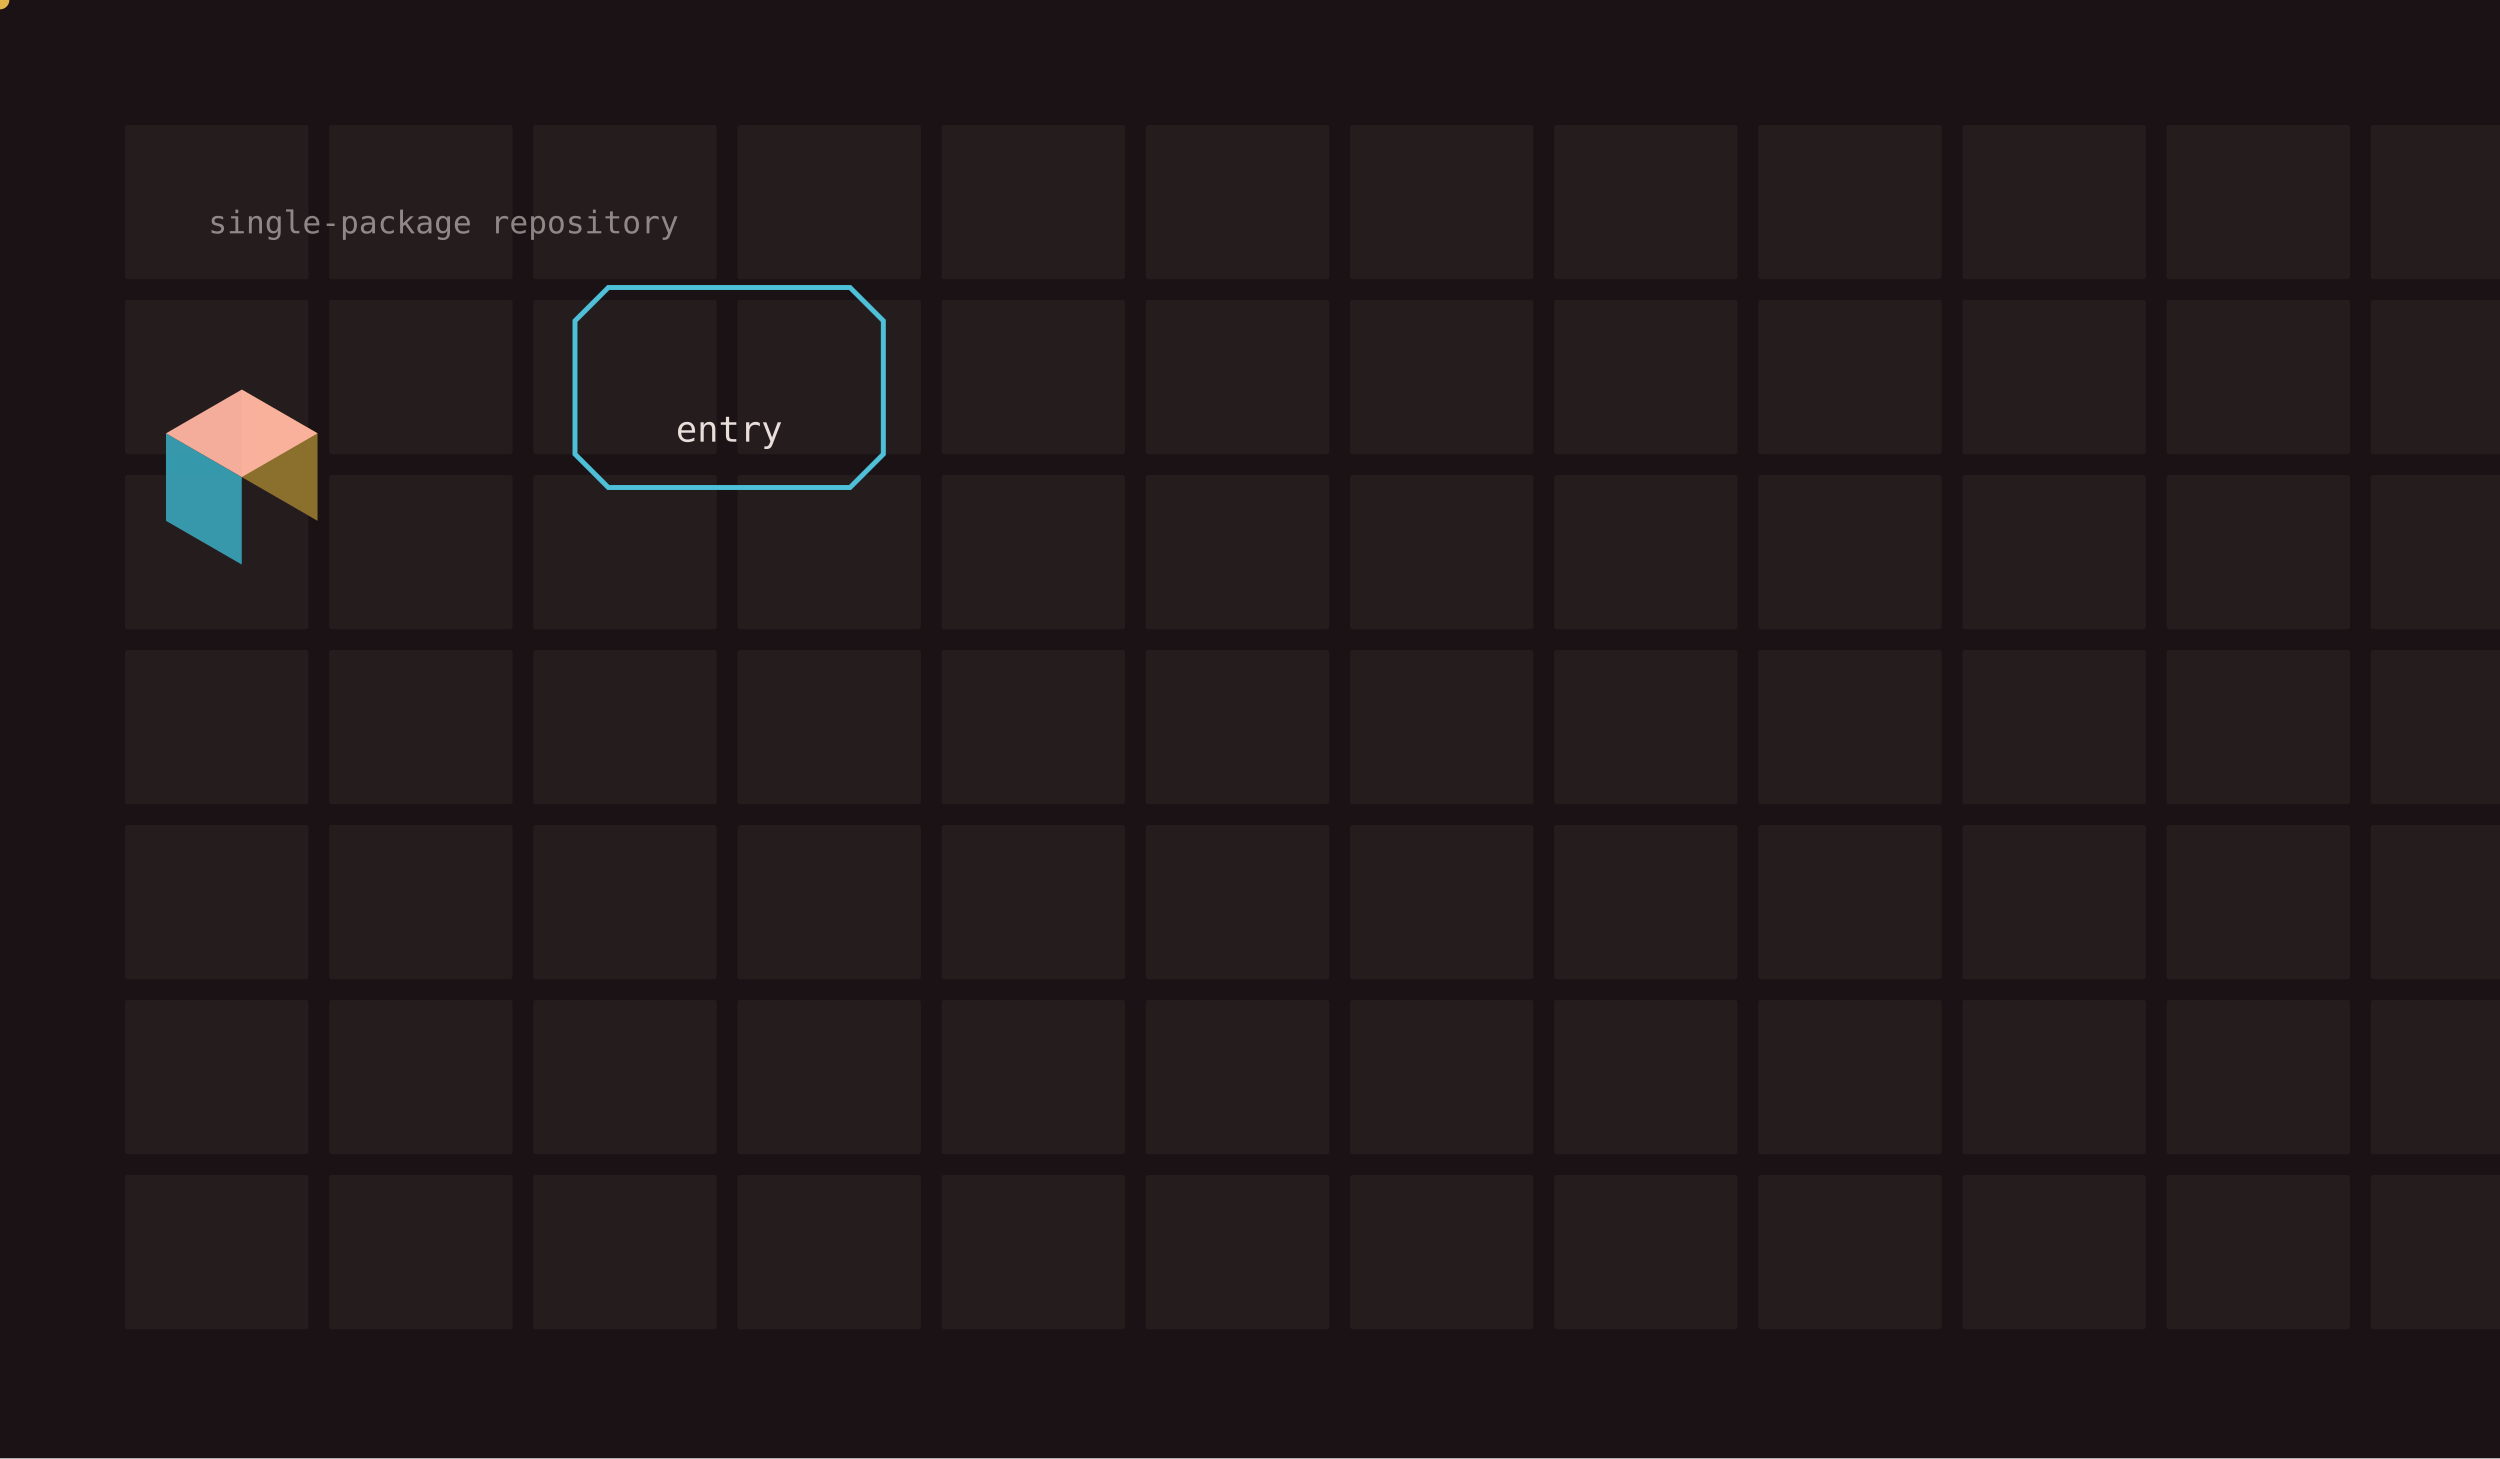
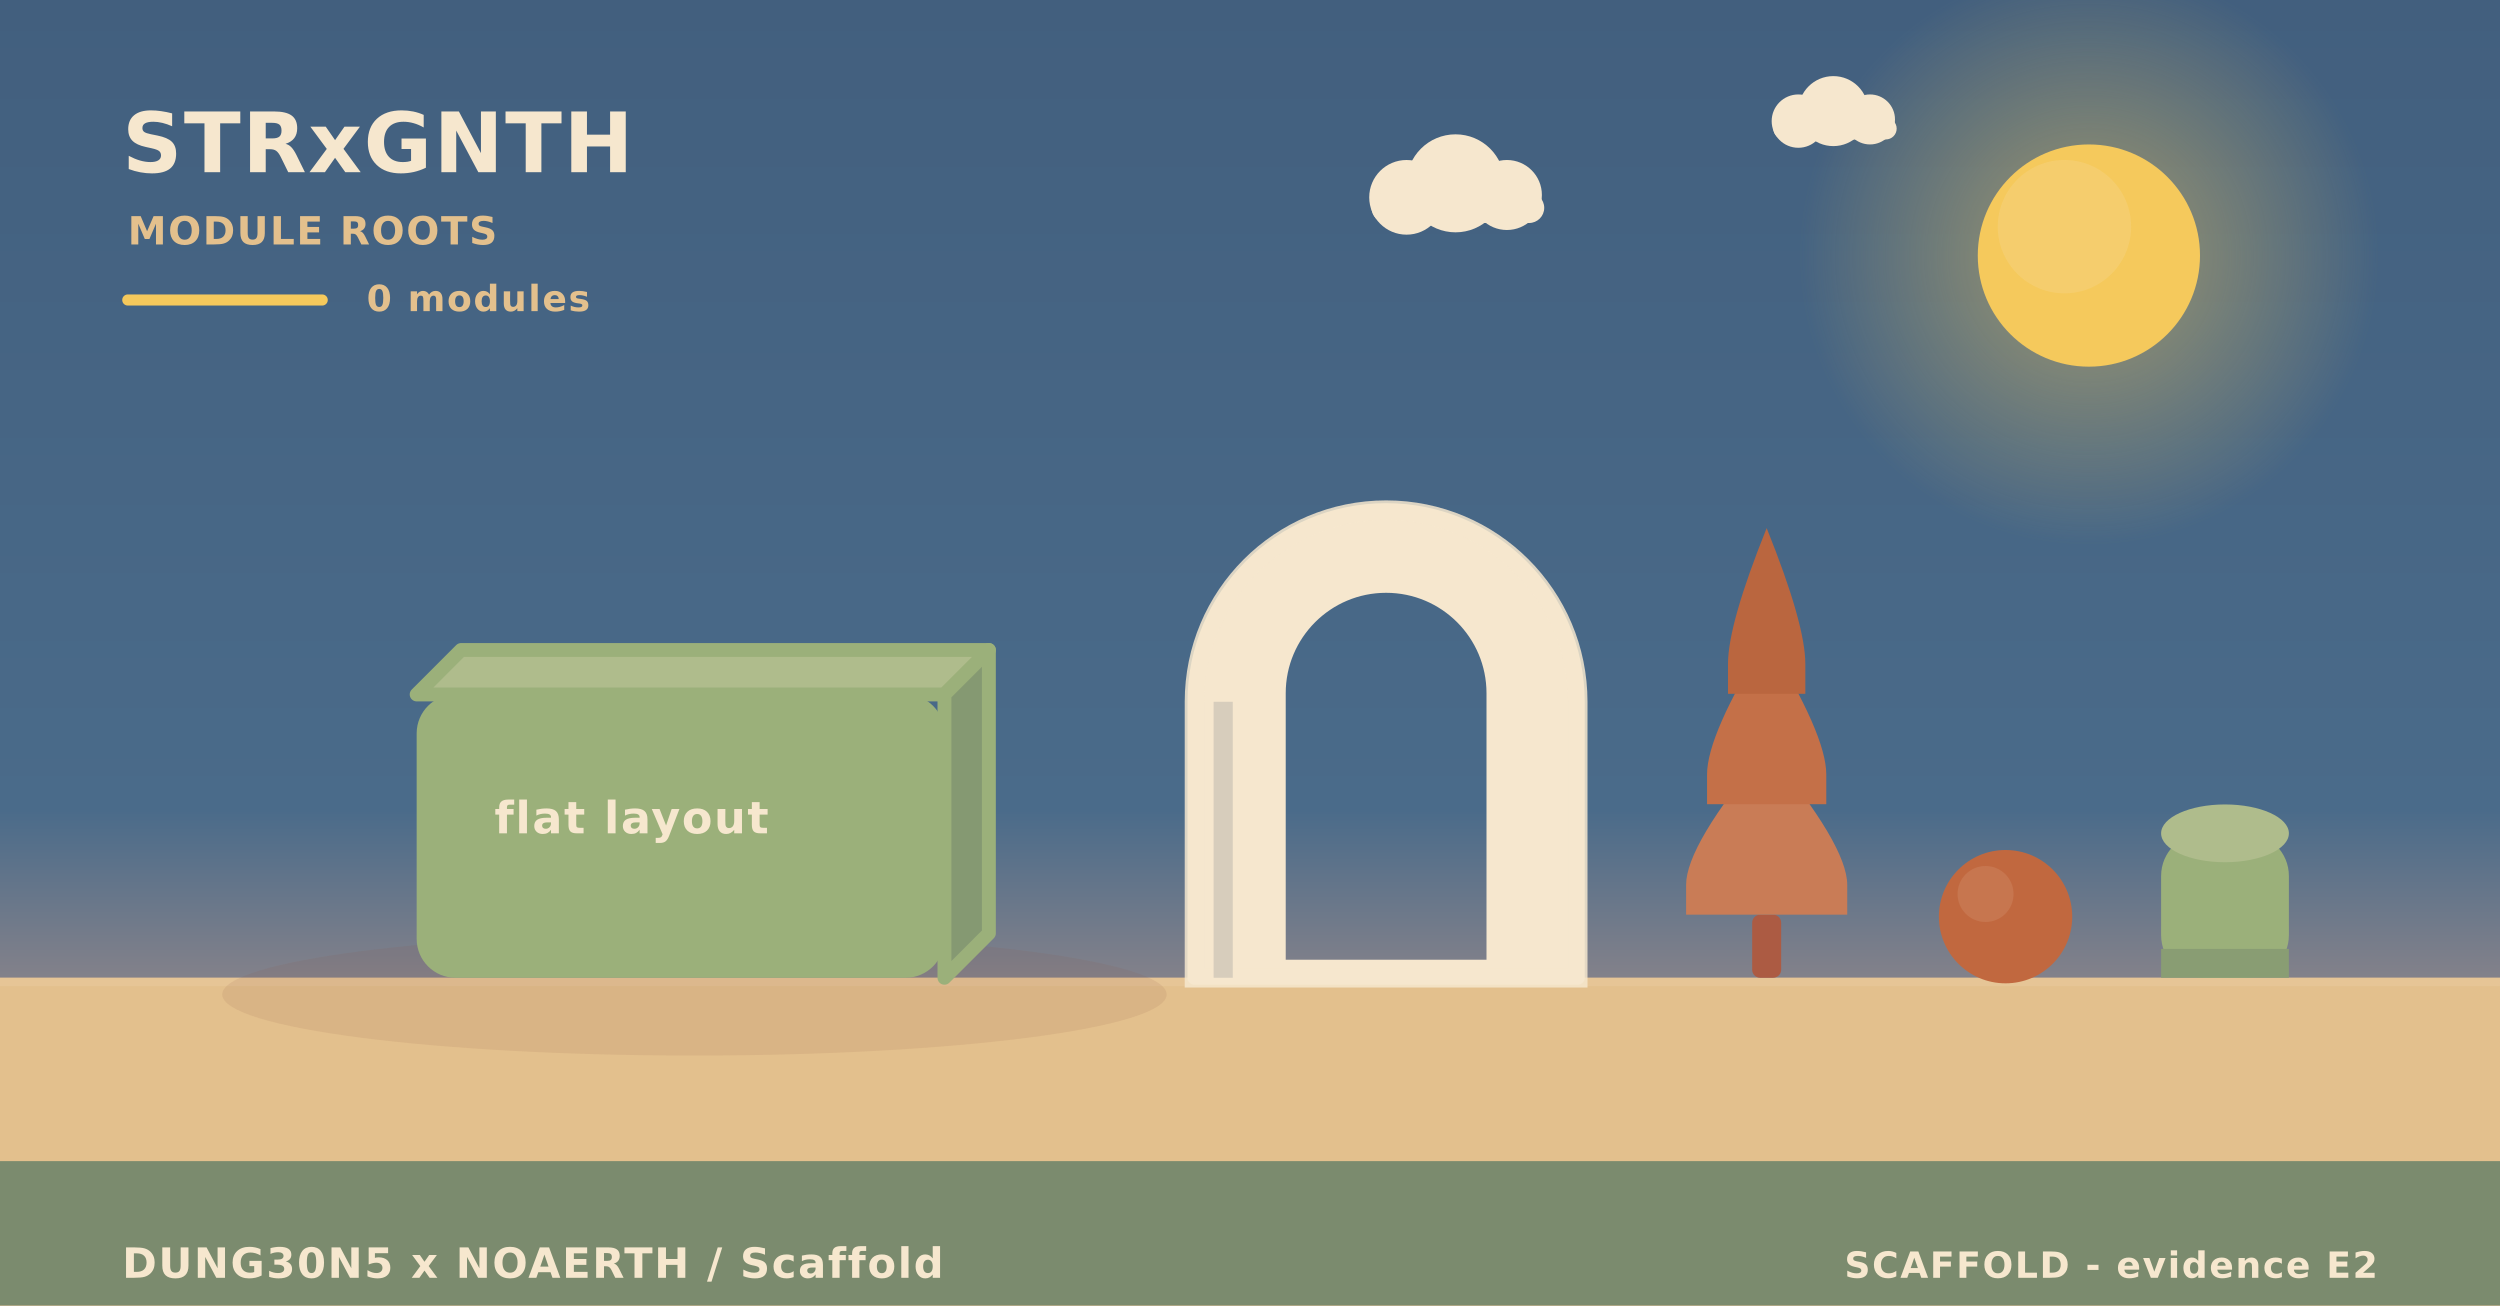
- <svg xmlns="http://www.w3.org/2000/svg" viewBox="0 0 1200 700" width="1200" height="700" role="img" aria-label="STRxGNTH architecture">
-   <rect width="1200" height="700" fill="#1a1214" />
-   <defs>
-     <linearGradient id="ga" x1="0" y1="0" x2="1" y2="1">
-       <stop offset="0%" stop-color="#ffb4a2" />
-       <stop offset="100%" stop-color="#48cae4" />
-     </linearGradient>
-   </defs>
-   <rect x="60.00" y="60.00" width="88.00" height="74.00" rx="1.20" fill="#fdf4f0" opacity="0.05" />
-   <rect x="158.00" y="60.00" width="88.00" height="74.00" rx="1.20" fill="#fdf4f0" opacity="0.05" />
-   <rect x="256.00" y="60.00" width="88.00" height="74.00" rx="1.20" fill="#fdf4f0" opacity="0.05" />
-   <rect x="354.00" y="60.00" width="88.00" height="74.00" rx="1.20" fill="#fdf4f0" opacity="0.05" />
-   <rect x="452.00" y="60.00" width="88.00" height="74.00" rx="1.20" fill="#fdf4f0" opacity="0.05" />
-   <rect x="550.00" y="60.00" width="88.00" height="74.00" rx="1.20" fill="#fdf4f0" opacity="0.05" />
-   <rect x="648.00" y="60.00" width="88.00" height="74.00" rx="1.20" fill="#fdf4f0" opacity="0.05" />
-   <rect x="746.00" y="60.00" width="88.00" height="74.00" rx="1.20" fill="#fdf4f0" opacity="0.05" />
-   <rect x="844.00" y="60.00" width="88.00" height="74.00" rx="1.20" fill="#fdf4f0" opacity="0.05" />
-   <rect x="942.00" y="60.00" width="88.00" height="74.00" rx="1.20" fill="#fdf4f0" opacity="0.05" />
-   <rect x="1040.00" y="60.00" width="88.00" height="74.00" rx="1.20" fill="#fdf4f0" opacity="0.05" />
-   <rect x="1138.00" y="60.00" width="88.00" height="74.00" rx="1.20" fill="#fdf4f0" opacity="0.05" />
-   <rect x="60.00" y="144.00" width="88.00" height="74.00" rx="1.20" fill="#fdf4f0" opacity="0.05" />
-   <rect x="158.00" y="144.00" width="88.00" height="74.00" rx="1.20" fill="#fdf4f0" opacity="0.05" />
-   <rect x="256.00" y="144.00" width="88.00" height="74.00" rx="1.20" fill="#fdf4f0" opacity="0.05" />
-   <rect x="354.00" y="144.00" width="88.00" height="74.00" rx="1.20" fill="#fdf4f0" opacity="0.05" />
-   <rect x="452.00" y="144.00" width="88.00" height="74.00" rx="1.20" fill="#fdf4f0" opacity="0.05" />
-   <rect x="550.00" y="144.00" width="88.00" height="74.00" rx="1.20" fill="#fdf4f0" opacity="0.05" />
-   <rect x="648.00" y="144.00" width="88.00" height="74.00" rx="1.20" fill="#fdf4f0" opacity="0.05" />
-   <rect x="746.00" y="144.00" width="88.00" height="74.00" rx="1.20" fill="#fdf4f0" opacity="0.05" />
-   <rect x="844.00" y="144.00" width="88.00" height="74.00" rx="1.20" fill="#fdf4f0" opacity="0.05" />
-   <rect x="942.00" y="144.00" width="88.00" height="74.00" rx="1.20" fill="#fdf4f0" opacity="0.05" />
-   <rect x="1040.00" y="144.00" width="88.00" height="74.00" rx="1.20" fill="#fdf4f0" opacity="0.05" />
-   <rect x="1138.00" y="144.00" width="88.00" height="74.00" rx="1.20" fill="#fdf4f0" opacity="0.05" />
-   <rect x="60.00" y="228.00" width="88.00" height="74.00" rx="1.20" fill="#fdf4f0" opacity="0.05" />
-   <rect x="158.00" y="228.00" width="88.00" height="74.00" rx="1.20" fill="#fdf4f0" opacity="0.05" />
-   <rect x="256.00" y="228.00" width="88.00" height="74.00" rx="1.20" fill="#fdf4f0" opacity="0.05" />
-   <rect x="354.00" y="228.00" width="88.00" height="74.00" rx="1.20" fill="#fdf4f0" opacity="0.05" />
-   <rect x="452.00" y="228.00" width="88.00" height="74.00" rx="1.20" fill="#fdf4f0" opacity="0.05" />
-   <rect x="550.00" y="228.00" width="88.00" height="74.00" rx="1.20" fill="#fdf4f0" opacity="0.05" />
-   <rect x="648.00" y="228.00" width="88.00" height="74.00" rx="1.20" fill="#fdf4f0" opacity="0.05" />
-   <rect x="746.00" y="228.00" width="88.00" height="74.00" rx="1.20" fill="#fdf4f0" opacity="0.05" />
-   <rect x="844.00" y="228.00" width="88.00" height="74.00" rx="1.20" fill="#fdf4f0" opacity="0.05" />
-   <rect x="942.00" y="228.00" width="88.00" height="74.00" rx="1.20" fill="#fdf4f0" opacity="0.05" />
-   <rect x="1040.00" y="228.00" width="88.00" height="74.00" rx="1.20" fill="#fdf4f0" opacity="0.05" />
-   <rect x="1138.00" y="228.00" width="88.00" height="74.00" rx="1.20" fill="#fdf4f0" opacity="0.05" />
-   <rect x="60.00" y="312.00" width="88.00" height="74.00" rx="1.20" fill="#fdf4f0" opacity="0.05" />
-   <rect x="158.00" y="312.00" width="88.00" height="74.00" rx="1.20" fill="#fdf4f0" opacity="0.05" />
-   <rect x="256.00" y="312.00" width="88.00" height="74.00" rx="1.20" fill="#fdf4f0" opacity="0.05" />
-   <rect x="354.00" y="312.00" width="88.00" height="74.00" rx="1.20" fill="#fdf4f0" opacity="0.05" />
-   <rect x="452.00" y="312.00" width="88.00" height="74.00" rx="1.20" fill="#fdf4f0" opacity="0.05" />
-   <rect x="550.00" y="312.00" width="88.00" height="74.00" rx="1.20" fill="#fdf4f0" opacity="0.05" />
-   <rect x="648.00" y="312.00" width="88.00" height="74.00" rx="1.20" fill="#fdf4f0" opacity="0.05" />
-   <rect x="746.00" y="312.00" width="88.00" height="74.00" rx="1.20" fill="#fdf4f0" opacity="0.05" />
-   <rect x="844.00" y="312.00" width="88.00" height="74.00" rx="1.20" fill="#fdf4f0" opacity="0.05" />
-   <rect x="942.00" y="312.00" width="88.00" height="74.00" rx="1.20" fill="#fdf4f0" opacity="0.05" />
-   <rect x="1040.00" y="312.00" width="88.00" height="74.00" rx="1.20" fill="#fdf4f0" opacity="0.05" />
-   <rect x="1138.00" y="312.00" width="88.00" height="74.00" rx="1.20" fill="#fdf4f0" opacity="0.05" />
-   <rect x="60.00" y="396.00" width="88.00" height="74.00" rx="1.20" fill="#fdf4f0" opacity="0.05" />
-   <rect x="158.00" y="396.00" width="88.00" height="74.00" rx="1.20" fill="#fdf4f0" opacity="0.05" />
-   <rect x="256.00" y="396.00" width="88.00" height="74.00" rx="1.20" fill="#fdf4f0" opacity="0.05" />
-   <rect x="354.00" y="396.00" width="88.00" height="74.00" rx="1.20" fill="#fdf4f0" opacity="0.05" />
-   <rect x="452.00" y="396.00" width="88.00" height="74.00" rx="1.20" fill="#fdf4f0" opacity="0.05" />
-   <rect x="550.00" y="396.00" width="88.00" height="74.00" rx="1.20" fill="#fdf4f0" opacity="0.05" />
-   <rect x="648.00" y="396.00" width="88.00" height="74.00" rx="1.20" fill="#fdf4f0" opacity="0.05" />
-   <rect x="746.00" y="396.00" width="88.00" height="74.00" rx="1.20" fill="#fdf4f0" opacity="0.05" />
-   <rect x="844.00" y="396.00" width="88.00" height="74.00" rx="1.20" fill="#fdf4f0" opacity="0.05" />
-   <rect x="942.00" y="396.00" width="88.00" height="74.00" rx="1.20" fill="#fdf4f0" opacity="0.05" />
-   <rect x="1040.00" y="396.00" width="88.00" height="74.00" rx="1.20" fill="#fdf4f0" opacity="0.05" />
-   <rect x="1138.00" y="396.00" width="88.00" height="74.00" rx="1.20" fill="#fdf4f0" opacity="0.05" />
-   <rect x="60.00" y="480.00" width="88.00" height="74.00" rx="1.20" fill="#fdf4f0" opacity="0.05" />
-   <rect x="158.00" y="480.00" width="88.00" height="74.00" rx="1.20" fill="#fdf4f0" opacity="0.05" />
-   <rect x="256.00" y="480.00" width="88.00" height="74.00" rx="1.20" fill="#fdf4f0" opacity="0.05" />
-   <rect x="354.00" y="480.00" width="88.00" height="74.00" rx="1.20" fill="#fdf4f0" opacity="0.05" />
-   <rect x="452.00" y="480.00" width="88.00" height="74.00" rx="1.20" fill="#fdf4f0" opacity="0.05" />
-   <rect x="550.00" y="480.00" width="88.00" height="74.00" rx="1.20" fill="#fdf4f0" opacity="0.05" />
-   <rect x="648.00" y="480.00" width="88.00" height="74.00" rx="1.20" fill="#fdf4f0" opacity="0.05" />
-   <rect x="746.00" y="480.00" width="88.00" height="74.00" rx="1.20" fill="#fdf4f0" opacity="0.05" />
-   <rect x="844.00" y="480.00" width="88.00" height="74.00" rx="1.20" fill="#fdf4f0" opacity="0.05" />
-   <rect x="942.00" y="480.00" width="88.00" height="74.00" rx="1.20" fill="#fdf4f0" opacity="0.05" />
-   <rect x="1040.00" y="480.00" width="88.00" height="74.00" rx="1.20" fill="#fdf4f0" opacity="0.05" />
-   <rect x="1138.00" y="480.00" width="88.00" height="74.00" rx="1.20" fill="#fdf4f0" opacity="0.05" />
-   <rect x="60.00" y="564.00" width="88.00" height="74.00" rx="1.20" fill="#fdf4f0" opacity="0.05" />
-   <rect x="158.00" y="564.00" width="88.00" height="74.00" rx="1.20" fill="#fdf4f0" opacity="0.05" />
-   <rect x="256.00" y="564.00" width="88.00" height="74.00" rx="1.20" fill="#fdf4f0" opacity="0.05" />
-   <rect x="354.00" y="564.00" width="88.00" height="74.00" rx="1.20" fill="#fdf4f0" opacity="0.05" />
-   <rect x="452.00" y="564.00" width="88.00" height="74.00" rx="1.20" fill="#fdf4f0" opacity="0.05" />
-   <rect x="550.00" y="564.00" width="88.00" height="74.00" rx="1.20" fill="#fdf4f0" opacity="0.05" />
-   <rect x="648.00" y="564.00" width="88.00" height="74.00" rx="1.20" fill="#fdf4f0" opacity="0.05" />
-   <rect x="746.00" y="564.00" width="88.00" height="74.00" rx="1.20" fill="#fdf4f0" opacity="0.05" />
-   <rect x="844.00" y="564.00" width="88.00" height="74.00" rx="1.20" fill="#fdf4f0" opacity="0.05" />
-   <rect x="942.00" y="564.00" width="88.00" height="74.00" rx="1.20" fill="#fdf4f0" opacity="0.05" />
-   <rect x="1040.00" y="564.00" width="88.00" height="74.00" rx="1.20" fill="#fdf4f0" opacity="0.05" />
-   <rect x="1138.00" y="564.00" width="88.00" height="74.00" rx="1.20" fill="#fdf4f0" opacity="0.05" />
-   <path d="M292.00,138.00 H408.00 L424.00,154.00 V218.00 L408.00,234.00 H292.00 L276.00,218.00 V154.00 Z" fill="none" stroke="rgba(255,180,162,0.550)" stroke-width="1.80" opacity="0.90" />
-   <polygon points="116.05,229.00 152.42,250.00 152.42,208.00 116.05,187.00" fill="#90732e" opacity="0.95" />
-   <polygon points="79.67,250.00 116.05,271.00 116.05,229.00 79.67,208.00" fill="#389eb2" opacity="0.95" />
-   <polygon points="116.05,187.00 152.42,208.00 116.05,229.00 79.67,208.00" fill="#ffb4a2" opacity="0.95" />
-   <text x="350" y="212" font-family="ui-monospace,Menlo,monospace" font-size="17" fill="rgba(253,244,240,0.900)" text-anchor="middle">entry</text>
+ <svg xmlns="http://www.w3.org/2000/svg" width="900" height="470" viewBox="0 0 900 470" role="img" aria-label="STRxGNTH - how it is built">
+   <linearGradient id="skya" x1="0" y1="0" x2="0" y2="1">
+     <stop offset="0" stop-color="#425f7e" />
+     <stop offset="0.62" stop-color="#4a6b8a" />
+     <stop offset="1" stop-color="#f3ad8a" />
+   </linearGradient>
+   <rect width="900" height="470" fill="url(#skya)" />
+   <radialGradient id="suna">
+     <stop offset="0.35" stop-color="#f5c95c" stop-opacity="0.34" />
+     <stop offset="1" stop-color="#f5c95c" stop-opacity="0" />
+   </radialGradient>
+   <circle cx="752" cy="92" r="104" fill="url(#suna)" />
+   <circle cx="752" cy="92" r="40" fill="#f5c95c" />
+   <circle cx="743.2" cy="81.6" r="24" fill="#f5d27e" opacity="0.5" />
  <g>
-     <path d="M292.00,138.00 H408.00 L424.00,154.00 V218.00 L408.00,234.00 H292.00 L276.00,218.00 V154.00 Z" fill="none" stroke="#48cae4" stroke-width="2.40" opacity="0.90" />
-     <animate attributeName="opacity" values="0.25;1.0;0.25" dur="20.1s" begin="0.0s" repeatCount="indefinite" />
+     <circle cx="524" cy="66" r="17.64" fill="#f6e7ce" />
+     <circle cx="506.36" cy="71.04" r="13.44" fill="#f6e7ce" />
+     <circle cx="542.48" cy="70.2" r="12.6" fill="#f6e7ce" />
+     <rect x="493.76" y="69.36" width="62.16" height="10.92" rx="5.46" fill="#f6e7ce" />
+     <animateTransform attributeName="transform" type="translate" values="0 0;24 0;0 0" dur="36s" begin="0s" repeatCount="indefinite" />
  </g>
-   <g opacity="0.9">
-     <circle cx="0.00" cy="0.00" r="4.50" fill="#f9c74f" opacity="1.00" />
-     <animateTransform attributeName="transform" type="translate" values="350.00,184.00 350.00,184.00" dur="6.7s" begin="0.0s" repeatCount="indefinite" />
-     <animateTransform attributeName="transform" type="translate" values="350.00,184.00 350.00,184.00" dur="6.7s" begin="3.35s" repeatCount="indefinite" />
+   <g>
+     <circle cx="660" cy="40" r="12.6" fill="#f6e7ce" />
+     <circle cx="647.4" cy="43.6" r="9.6" fill="#f6e7ce" />
+     <circle cx="673.2" cy="43" r="9" fill="#f6e7ce" />
+     <rect x="638.4" y="42.4" width="44.4" height="7.8" rx="3.9" fill="#f6e7ce" />
+     <animateTransform attributeName="transform" type="translate" values="0 0;-18 0;0 0" dur="46s" begin="3s" repeatCount="indefinite" />
  </g>
-   <text x="100" y="112" font-family="ui-monospace,Menlo,monospace" font-size="15" fill="rgba(253,244,240,0.500)">single-package repository</text>
+   <rect x="0" y="352" width="900" height="118" fill="#e3c08d" />
+   <rect x="0" y="352" width="900" height="3" fill="#e6c596" />
+   <text x="44" y="62" font-family="Verdana,DejaVu Sans,sans-serif" font-size="30" font-weight="700" letter-spacing="0.6" fill="#f6e7ce" text-anchor="start">STRxGNTH</text>
+   <text x="46" y="88" font-family="Verdana,DejaVu Sans,sans-serif" font-size="14" font-weight="700" letter-spacing="0.6" fill="#e3c08d" text-anchor="start">MODULE ROOTS</text>
+   <rect x="44" y="106" width="74" height="4" rx="2" fill="#f5c95c" />
+   <text x="132" y="112" font-family="Verdana,DejaVu Sans,sans-serif" font-size="13" font-weight="700" letter-spacing="0.6" fill="#e3c08d" text-anchor="start">0 modules</text>
+   <ellipse cx="250" cy="358" rx="170" ry="22" fill="rgba(138,90,68,0.11)" />
+   <path d="M150,250 L340,250 L356,234 L166,234 Z" fill="#afbc8c" stroke="#9bb07a" stroke-width="5" stroke-linejoin="round" />
+   <path d="M340,250 L356,234 L356,336 L340,352 Z" fill="#859972" stroke="#9bb07a" stroke-width="5" stroke-linejoin="round" />
+   <rect x="150" y="250" width="190" height="102" rx="14" fill="#9bb07a" />
+   <text x="178" y="300" font-family="Verdana,DejaVu Sans,sans-serif" font-size="16" font-weight="700" letter-spacing="0.6" fill="#f6e7ce" text-anchor="start">flat layout</text>
+   <path d="M430,352 L430,252.64 A69,69 0 0 1 568,252.64 L568,352 Z M460.36,348 L460.36,249.55 A38.64,38.64 0 0 1 537.64,249.55 L537.64,348 Z" fill="#f6e7ce" fill-rule="evenodd" stroke="#f6e7ce" stroke-width="5" stroke-linejoin="round" />
+   <path d="M430,352 L430,252.64 A69,69 0 0 1 568,252.64 L568,352 Z" fill="none" stroke="#f6e7ce" stroke-width="7" stroke-linecap="round" opacity="0.85" />
+   <rect x="436.9" y="252.64" width="6.9" height="99.36" fill="#d7cdbc" />
+   <rect x="630.78" y="329.28" width="10.44" height="22.72" rx="2.9" fill="#ac5b43" />
+   <path d="M636,269.64 Q607,304.23 607,318.54 Q607,329.28 607,329.28 L665,329.28 Q665,329.28 665,318.54 Q665,304.23 636,269.64 Z" fill="#c97c56" />
+   <path d="M636,229.88 Q614.54,264.47 614.54,278.78 Q614.54,289.52 614.54,289.52 L657.46,289.52 Q657.46,289.52 657.46,278.78 Q657.46,264.47 636,229.88 Z" fill="#c47048" />
+   <path d="M636,190.12 Q622.08,224.71 622.08,239.02 Q622.08,249.76 622.08,249.76 L649.92,249.76 Q649.92,249.76 649.92,239.02 Q649.92,224.71 636,190.12 Z" fill="#ba663f" />
+   <circle cx="722" cy="330" r="24" fill="#c1683f" />
+   <circle cx="714.8" cy="321.84" r="10.08" fill="#cc815c" opacity="0.55" />
+   <rect x="778" y="300" width="46" height="52" rx="15.33" fill="#9bb07a" />
+   <ellipse cx="801" cy="300" rx="23" ry="10.4" fill="#afbc8c" />
+   <rect x="778" y="341.6" width="46" height="10.4" fill="#899d73" />
+   <rect x="0" y="418" width="900" height="52" rx="0" fill="#75886c" opacity="0.94" />
+   <text x="44" y="460" font-family="Verdana,DejaVu Sans,sans-serif" font-size="15" font-weight="700" letter-spacing="0.6" fill="#f6e7ce" text-anchor="start">DUNG30N5 x NOAERTH  /  Scaffold</text>
+   <text x="856" y="460" font-family="Verdana,DejaVu Sans,sans-serif" font-size="13" font-weight="700" letter-spacing="0.6" fill="#f6e7ce" text-anchor="end">SCAFFOLD  -  evidence E2</text>
</svg>
